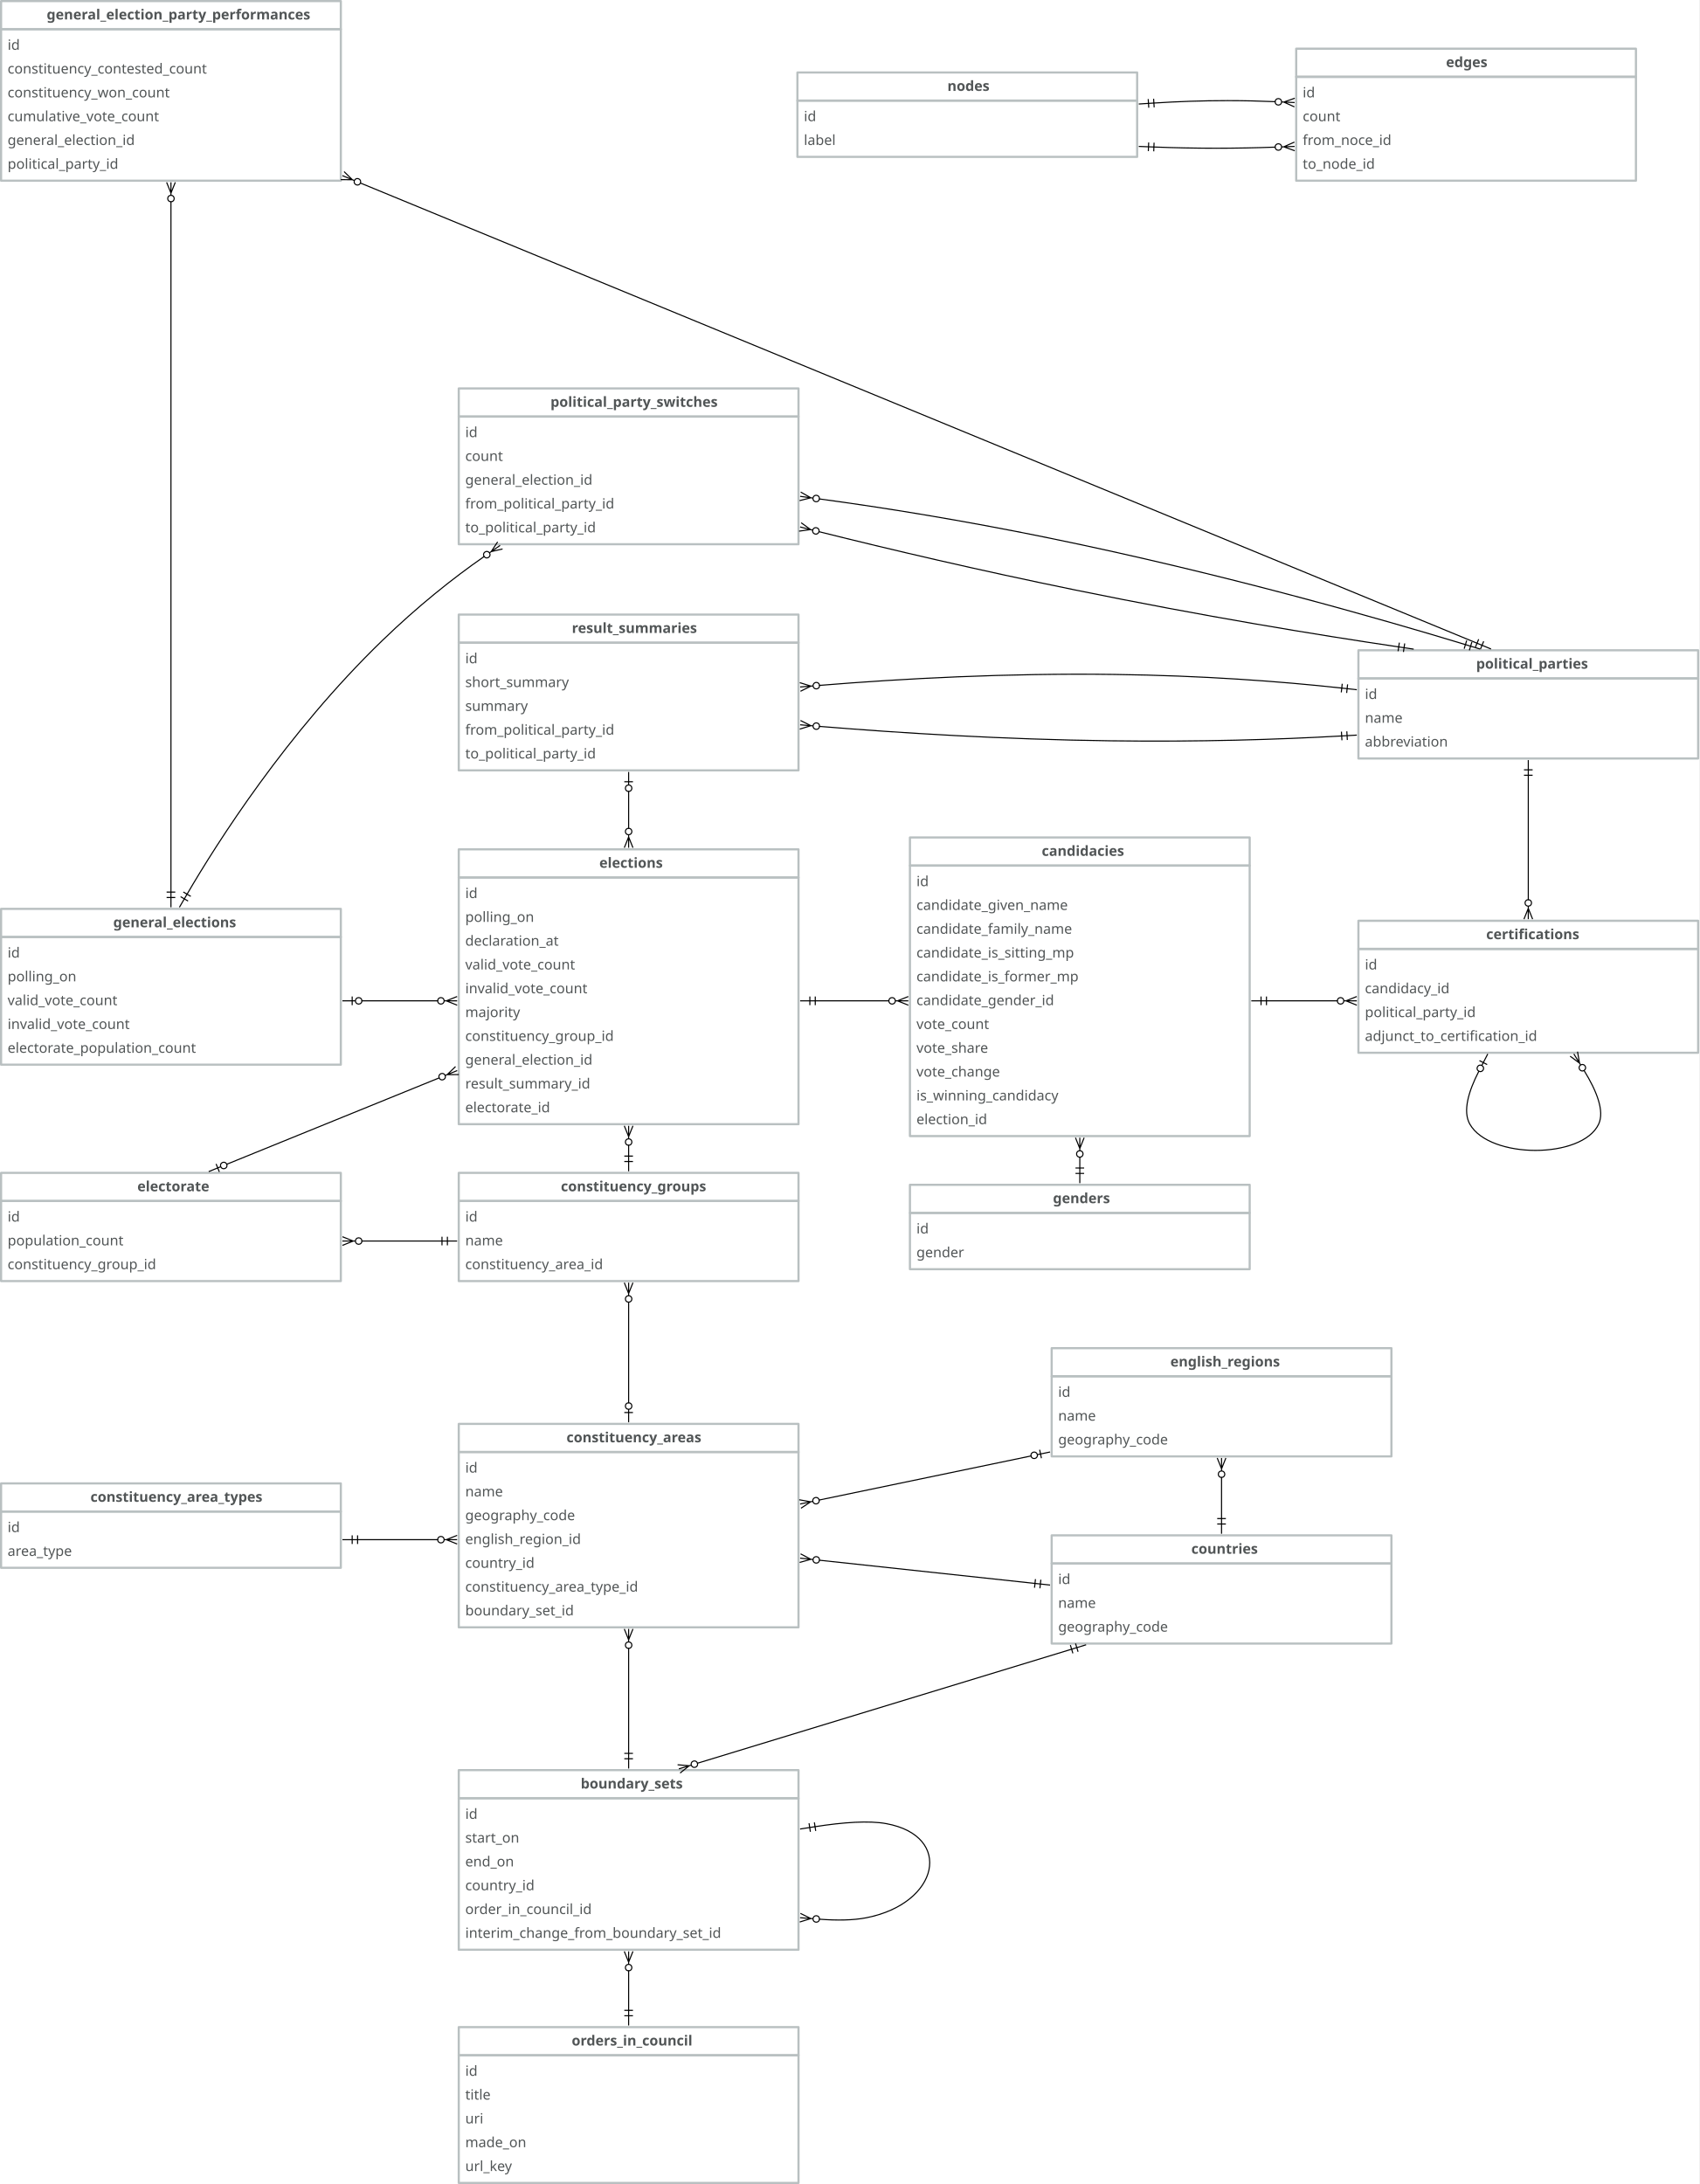
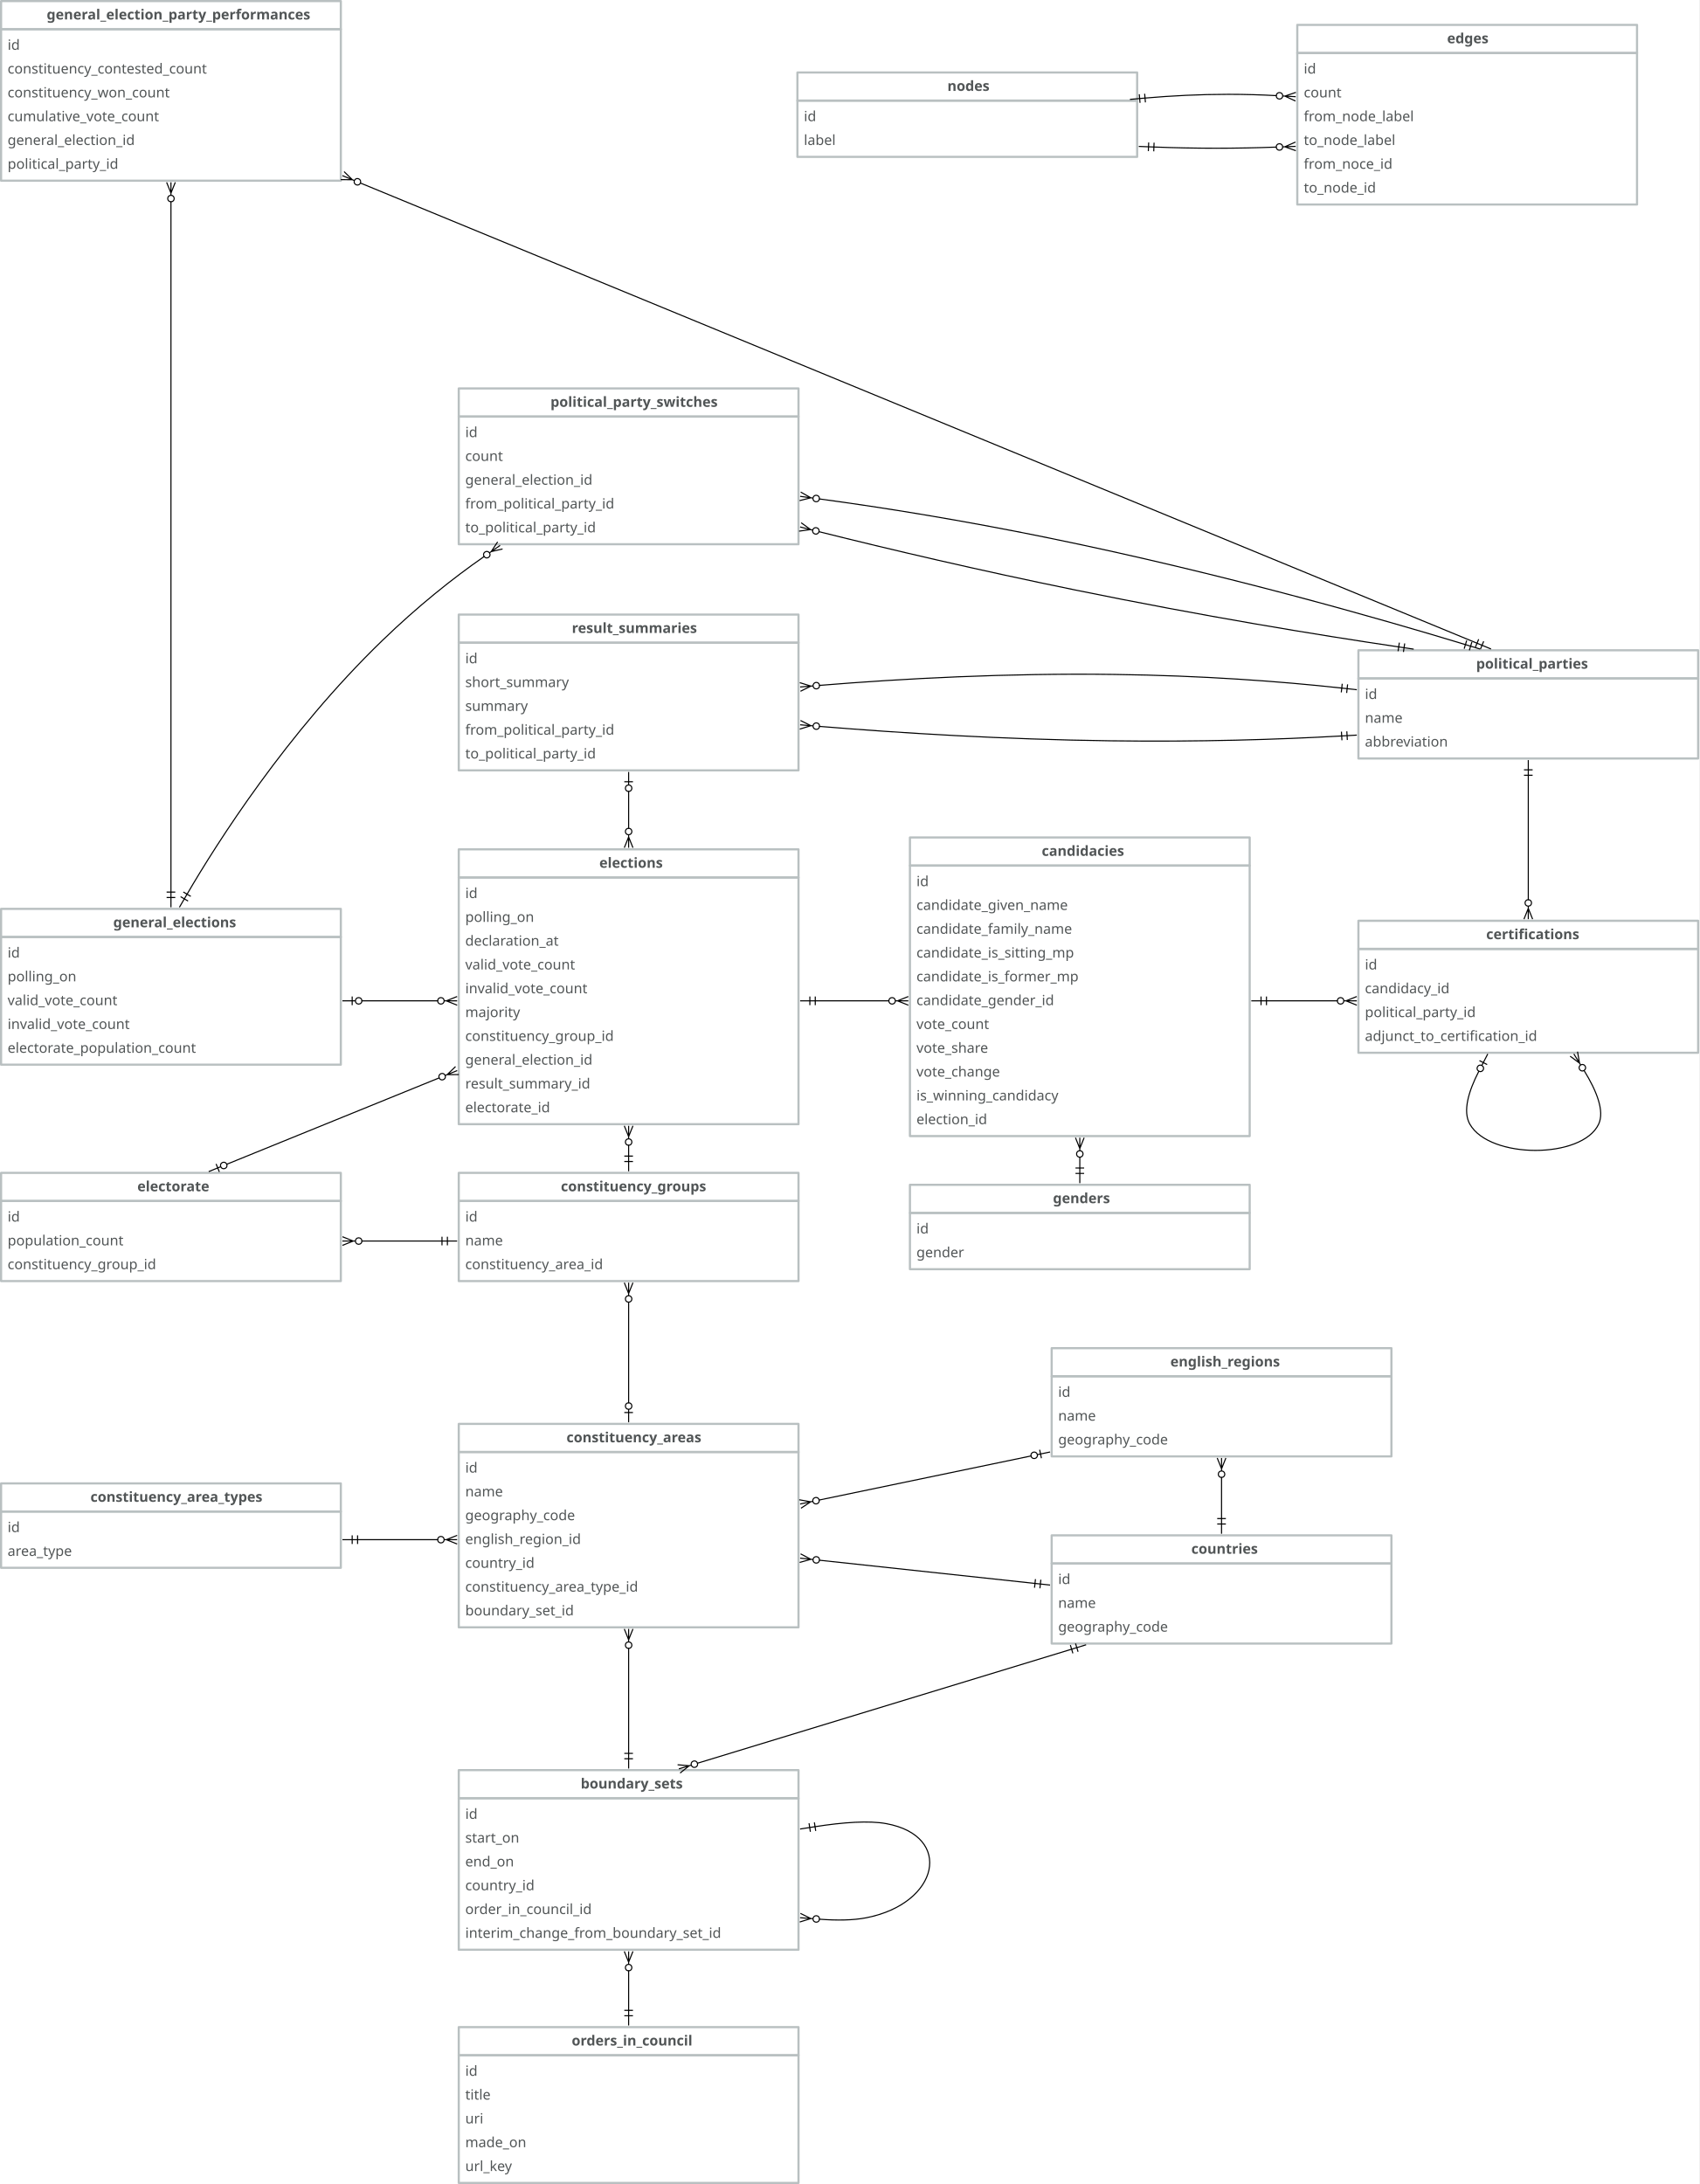
<svg xmlns="http://www.w3.org/2000/svg" version="1.1" viewBox="62 -686 1570.5 2018.5" width="1570.5" height="2018.5">
  <defs>
    <marker orient="auto" overflow="visible" markerUnits="strokeWidth" id="CrowBall_Marker" stroke-linejoin="miter" stroke-miterlimit="10" viewBox="-1 -5 20 10" markerWidth="20" markerHeight="10" color="black">
      <g>
        <path d="M 18 0 L 6 0 M 18 4 L 8 0 L 18 -4 M .879 2.121 C -.293 .95 -.293 -.95 .879 -2.121 C 2.05 -3.293 3.95 -3.293 5.121 -2.121 C 6.293 -.95 6.293 .95 5.121 2.121 C 3.95 3.293 2.05 3.293 .879 2.121" fill="none" stroke="currentColor" stroke-width="1" />
      </g>
    </marker>
    <marker orient="auto" overflow="visible" markerUnits="strokeWidth" id="BarBall_Marker" stroke-linejoin="miter" stroke-miterlimit="10" viewBox="-19 -5 20 10" markerWidth="20" markerHeight="10" color="black">
      <g>
        <path d="M -18 0 L -6 0 M -9 -4 L -9 4 M -.879 -2.121 C .293 -.95 .293 .95 -.879 2.121 C -2.05 3.293 -3.95 3.293 -5.121 2.121 C -6.293 .95 -6.293 -.95 -5.121 -2.121 C -3.95 -3.293 -2.05 -3.293 -.879 -2.121" fill="none" stroke="currentColor" stroke-width="1" />
      </g>
    </marker>
    <marker orient="auto" overflow="visible" markerUnits="strokeWidth" id="DoubleBar_Marker" stroke-linejoin="miter" stroke-miterlimit="10" viewBox="-15 -5 16 10" markerWidth="16" markerHeight="10" color="black">
      <g>
        <path d="M -14 0 L 0 0 M -5 -4 L -5 4 M 0 -4 L 0 4" fill="none" stroke="currentColor" stroke-width="1" />
      </g>
    </marker>
  </defs>
-   <g id="Canvas_1" stroke-opacity="1" fill="none" stroke="none" fill-opacity="1" stroke-dasharray="none">
+   <g id="Canvas_1" stroke="none" stroke-dasharray="none" stroke-opacity="1" fill="none" fill-opacity="1">
    <rect fill="white" x="62" y="-686" width="1570.5" height="2018.5" />
    <g id="Canvas_1_Layer_1">
      <g id="Group_2">
        <g id="Graphic_4">
          <rect x="63" y="180" width="314" height="118" stroke="#b9c0c1" stroke-linecap="round" stroke-linejoin="round" stroke-width="2" />
          <text transform="translate(69 186)" fill="#515556">
            <tspan font-family="Avenir" font-size="13" fill="#515556" x="0" y="13">id</tspan>
            <tspan font-family="Avenir" font-size="13" fill="#515556" x="0" y="35">polling_on</tspan>
            <tspan font-family="Avenir" font-size="13" fill="#515556" x="0" y="57">valid_vote_count</tspan>
            <tspan font-family="Avenir" font-size="13" fill="#515556" x="0" y="79">invalid_vote_count</tspan>
            <tspan font-family="Avenir" font-size="13" fill="#515556" x="0" y="101">electorate_population_count</tspan>
          </text>
        </g>
        <g id="Graphic_3">
          <rect x="63" y="154" width="314" height="26" stroke="#b9c0c1" stroke-linecap="round" stroke-linejoin="round" stroke-width="2" />
          <text transform="translate(69 158)" fill="#515556">
            <tspan font-family="Avenir" font-weight="bold" font-size="13" fill="#515556" x="97.661" y="13">general_elections</tspan>
          </text>
        </g>
      </g>
      <g id="Group_5">
        <g id="Graphic_7">
          <rect x="486" y="656" width="314" height="162" stroke="#b9c0c1" stroke-linecap="round" stroke-linejoin="round" stroke-width="2" />
          <text transform="translate(492 662)" fill="#515556">
            <tspan font-family="Avenir" font-size="13" fill="#515556" x="0" y="13">id</tspan>
            <tspan font-family="Avenir" font-size="13" fill="#515556" x="0" y="35">name</tspan>
            <tspan font-family="Avenir" font-size="13" fill="#515556" x="0" y="57">geography_code</tspan>
            <tspan font-family="Avenir" font-size="13" fill="#515556" x="0" y="79">english_region_id</tspan>
            <tspan font-family="Avenir" font-size="13" fill="#515556" x="0" y="101">country_id</tspan>
            <tspan font-family="Avenir" font-size="13" fill="#515556" x="0" y="123">constituency_area_type_id</tspan>
            <tspan font-family="Avenir" font-size="13" fill="#515556" x="0" y="145">boundary_set_id</tspan>
          </text>
        </g>
        <g id="Graphic_6">
          <rect x="486" y="630" width="314" height="26" stroke="#b9c0c1" stroke-linecap="round" stroke-linejoin="round" stroke-width="2" />
          <text transform="translate(492 634)" fill="#515556">
            <tspan font-family="Avenir" font-weight="bold" font-size="13" fill="#515556" x="93.573" y="13">constituency_areas</tspan>
          </text>
        </g>
      </g>
      <g id="Group_8">
        <g id="Graphic_10">
          <rect x="486" y="424" width="314" height="74" stroke="#b9c0c1" stroke-linecap="round" stroke-linejoin="round" stroke-width="2" />
          <text transform="translate(492 430)" fill="#515556">
            <tspan font-family="Avenir" font-size="13" fill="#515556" x="0" y="13">id</tspan>
            <tspan font-family="Avenir" font-size="13" fill="#515556" x="0" y="35">name</tspan>
            <tspan font-family="Avenir" font-size="13" fill="#515556" x="0" y="57">constituency_area_id</tspan>
          </text>
        </g>
        <g id="Graphic_9">
          <rect x="486" y="398" width="314" height="26" stroke="#b9c0c1" stroke-linecap="round" stroke-linejoin="round" stroke-width="2" />
          <text transform="translate(492 402)" fill="#515556">
            <tspan font-family="Avenir" font-weight="bold" font-size="13" fill="#515556" x="88.398" y="13">constituency_groups</tspan>
          </text>
        </g>
      </g>
      <g id="Line_11">
        <line x1="643" y1="610.5" x2="643" y2="517.5" marker-end="url(#CrowBall_Marker)" marker-start="url(#BarBall_Marker)" stroke="black" stroke-linecap="round" stroke-linejoin="round" stroke-width="1" />
      </g>
      <g id="Group_12">
        <g id="Graphic_14">
          <rect x="486" y="125" width="314" height="228" stroke="#b9c0c1" stroke-linecap="round" stroke-linejoin="round" stroke-width="2" />
          <text transform="translate(492 131)" fill="#515556">
            <tspan font-family="Avenir" font-size="13" fill="#515556" x="0" y="13">id</tspan>
            <tspan font-family="Avenir" font-size="13" fill="#515556" x="0" y="35">polling_on</tspan>
            <tspan font-family="Avenir" font-size="13" fill="#515556" x="0" y="57">declaration_at</tspan>
            <tspan font-family="Avenir" font-size="13" fill="#515556" x="0" y="79">valid_vote_count</tspan>
            <tspan font-family="Avenir" font-size="13" fill="#515556" x="0" y="101">invalid_vote_count</tspan>
            <tspan font-family="Avenir" font-size="13" fill="#515556" x="0" y="123">majority</tspan>
            <tspan font-family="Avenir" font-size="13" fill="#515556" x="0" y="145">constituency_group_id</tspan>
            <tspan font-family="Avenir" font-size="13" fill="#515556" x="0" y="167">general_election_id</tspan>
            <tspan font-family="Avenir" font-size="13" fill="#515556" x="0" y="189">result_summary_id</tspan>
            <tspan font-family="Avenir" font-size="13" fill="#515556" x="0" y="211">electorate_id</tspan>
          </text>
        </g>
        <g id="Graphic_13">
          <rect x="486" y="99" width="314" height="26" stroke="#b9c0c1" stroke-linecap="round" stroke-linejoin="round" stroke-width="2" />
          <text transform="translate(492 103)" fill="#515556">
            <tspan font-family="Avenir" font-weight="bold" font-size="13" fill="#515556" x="123.908" y="13">elections</tspan>
          </text>
        </g>
      </g>
      <g id="Line_15">
        <line x1="643" y1="382.5" x2="643" y2="372.5" marker-end="url(#CrowBall_Marker)" marker-start="url(#DoubleBar_Marker)" stroke="black" stroke-linecap="round" stroke-linejoin="round" stroke-width="1" />
      </g>
      <g id="Line_16">
        <line x1="396.5" y1="239" x2="466.5" y2="239" marker-end="url(#CrowBall_Marker)" marker-start="url(#BarBall_Marker)" stroke="black" stroke-linecap="round" stroke-linejoin="round" stroke-width="1" />
      </g>
      <g id="Group_17">
        <g id="Graphic_19">
          <rect x="903" y="114" width="314" height="250" stroke="#b9c0c1" stroke-linecap="round" stroke-linejoin="round" stroke-width="2" />
          <text transform="translate(909 120)" fill="#515556">
            <tspan font-family="Avenir" font-size="13" fill="#515556" x="0" y="13">id</tspan>
            <tspan font-family="Avenir" font-size="13" fill="#515556" x="0" y="35">candidate_given_name</tspan>
            <tspan font-family="Avenir" font-size="13" fill="#515556" x="0" y="57">candidate_family_name</tspan>
            <tspan font-family="Avenir" font-size="13" fill="#515556" x="0" y="79">candidate_is_sitting_mp</tspan>
            <tspan font-family="Avenir" font-size="13" fill="#515556" x="0" y="101">candidate_is_former_mp</tspan>
            <tspan font-family="Avenir" font-size="13" fill="#515556" x="0" y="123">candidate_gender_id</tspan>
            <tspan font-family="Avenir" font-size="13" fill="#515556" x="0" y="145">vote_count</tspan>
            <tspan font-family="Avenir" font-size="13" fill="#515556" x="0" y="167">vote_share</tspan>
            <tspan font-family="Avenir" font-size="13" fill="#515556" x="0" y="189">vote_change</tspan>
            <tspan font-family="Avenir" font-size="13" fill="#515556" x="0" y="211">is_winning_candidacy</tspan>
            <tspan font-family="Avenir" font-size="13" fill="#515556" x="0" y="233">election_id</tspan>
          </text>
        </g>
        <g id="Graphic_18">
          <rect x="903" y="88" width="314" height="26" stroke="#b9c0c1" stroke-linecap="round" stroke-linejoin="round" stroke-width="2" />
          <text transform="translate(909 92)" fill="#515556">
            <tspan font-family="Avenir" font-weight="bold" font-size="13" fill="#515556" x="115.829" y="13">candidacies</tspan>
          </text>
        </g>
      </g>
      <g id="Group_20">
        <g id="Graphic_22">
          <rect x="903" y="435" width="314" height="52" stroke="#b9c0c1" stroke-linecap="round" stroke-linejoin="round" stroke-width="2" />
          <text transform="translate(909 441)" fill="#515556">
            <tspan font-family="Avenir" font-size="13" fill="#515556" x="0" y="13">id</tspan>
            <tspan font-family="Avenir" font-size="13" fill="#515556" x="0" y="35">gender</tspan>
          </text>
        </g>
        <g id="Graphic_21">
          <rect x="903" y="409" width="314" height="26" stroke="#b9c0c1" stroke-linecap="round" stroke-linejoin="round" stroke-width="2" />
          <text transform="translate(909 413)" fill="#515556">
            <tspan font-family="Avenir" font-weight="bold" font-size="13" fill="#515556" x="126.203" y="13">genders</tspan>
          </text>
        </g>
      </g>
      <g id="Line_23">
        <line x1="1060" y1="393.5" x2="1060" y2="383.5" marker-end="url(#CrowBall_Marker)" marker-start="url(#DoubleBar_Marker)" stroke="black" stroke-linecap="round" stroke-linejoin="round" stroke-width="1" />
      </g>
      <g id="Line_24">
        <line x1="815.5" y1="239" x2="883.5" y2="239" marker-end="url(#CrowBall_Marker)" marker-start="url(#DoubleBar_Marker)" stroke="black" stroke-linecap="round" stroke-linejoin="round" stroke-width="1" />
      </g>
      <g id="Group_25">
        <g id="Graphic_27">
          <rect x="1034" y="759" width="314" height="74" stroke="#b9c0c1" stroke-linecap="round" stroke-linejoin="round" stroke-width="2" />
          <text transform="translate(1040 765)" fill="#515556">
            <tspan font-family="Avenir" font-size="13" fill="#515556" x="0" y="13">id</tspan>
            <tspan font-family="Avenir" font-size="13" fill="#515556" x="0" y="35">name</tspan>
            <tspan font-family="Avenir" font-size="13" fill="#515556" x="0" y="57">geography_code</tspan>
          </text>
        </g>
        <g id="Graphic_26">
          <rect x="1034" y="733" width="314" height="26" stroke="#b9c0c1" stroke-linecap="round" stroke-linejoin="round" stroke-width="2" />
          <text transform="translate(1040 737)" fill="#515556">
            <tspan font-family="Avenir" font-weight="bold" font-size="13" fill="#515556" x="123.076" y="13">countries</tspan>
          </text>
        </g>
      </g>
      <g id="Group_28">
        <g id="Graphic_30">
          <rect x="1034" y="586" width="314" height="74" stroke="#b9c0c1" stroke-linecap="round" stroke-linejoin="round" stroke-width="2" />
          <text transform="translate(1040 592)" fill="#515556">
            <tspan font-family="Avenir" font-size="13" fill="#515556" x="0" y="13">id</tspan>
            <tspan font-family="Avenir" font-size="13" fill="#515556" x="0" y="35">name</tspan>
            <tspan font-family="Avenir" font-size="13" fill="#515556" x="0" y="57">geography_code</tspan>
          </text>
        </g>
        <g id="Graphic_29">
          <rect x="1034" y="560" width="314" height="26" stroke="#b9c0c1" stroke-linecap="round" stroke-linejoin="round" stroke-width="2" />
          <text transform="translate(1040 564)" fill="#515556">
            <tspan font-family="Avenir" font-weight="bold" font-size="13" fill="#515556" x="103.68" y="13">english_regions</tspan>
          </text>
        </g>
      </g>
      <g id="Line_31">
        <line x1="1014.888" y1="659.636" x2="819.112" y2="700.364" marker-end="url(#CrowBall_Marker)" marker-start="url(#BarBall_Marker)" stroke="black" stroke-linecap="round" stroke-linejoin="round" stroke-width="1" />
      </g>
      <g id="Line_32">
        <line x1="1018.583" y1="777.437" x2="819.394" y2="755.991" marker-end="url(#CrowBall_Marker)" marker-start="url(#DoubleBar_Marker)" stroke="black" stroke-linecap="round" stroke-linejoin="round" stroke-width="1" />
      </g>
      <g id="Line_33">
        <line x1="1191" y1="717.5" x2="1191" y2="679.5" marker-end="url(#CrowBall_Marker)" marker-start="url(#DoubleBar_Marker)" stroke="black" stroke-linecap="round" stroke-linejoin="round" stroke-width="1" />
      </g>
      <g id="Group_34">
        <g id="Graphic_36">
          <rect x="63" y="711" width="314" height="52" stroke="#b9c0c1" stroke-linecap="round" stroke-linejoin="round" stroke-width="2" />
          <text transform="translate(69 717)" fill="#515556">
            <tspan font-family="Avenir" font-size="13" fill="#515556" x="0" y="13">id</tspan>
            <tspan font-family="Avenir" font-size="13" fill="#515556" x="0" y="35">area_type</tspan>
          </text>
        </g>
        <g id="Graphic_35">
          <rect x="63" y="685" width="314" height="26" stroke="#b9c0c1" stroke-linecap="round" stroke-linejoin="round" stroke-width="2" />
          <text transform="translate(69 689)" fill="#515556">
            <tspan font-family="Avenir" font-weight="bold" font-size="13" fill="#515556" x="76.594" y="13">constituency_area_types</tspan>
          </text>
        </g>
      </g>
      <g id="Line_37">
        <line x1="392.5" y1="737" x2="466.5" y2="737" marker-end="url(#CrowBall_Marker)" marker-start="url(#DoubleBar_Marker)" stroke="black" stroke-linecap="round" stroke-linejoin="round" stroke-width="1" />
      </g>
      <g id="Group_38">
        <g id="Graphic_40">
          <rect x="1317.5" y="-59" width="314" height="74" stroke="#b9c0c1" stroke-linecap="round" stroke-linejoin="round" stroke-width="2" />
          <text transform="translate(1323.5 -53)" fill="#515556">
            <tspan font-family="Avenir" font-size="13" fill="#515556" x="0" y="13">id</tspan>
            <tspan font-family="Avenir" font-size="13" fill="#515556" x="0" y="35">name</tspan>
            <tspan font-family="Avenir" font-size="13" fill="#515556" x="0" y="57">abbreviation</tspan>
          </text>
        </g>
        <g id="Graphic_39">
          <rect x="1317.5" y="-85" width="314" height="26" stroke="#b9c0c1" stroke-linecap="round" stroke-linejoin="round" stroke-width="2" />
          <text transform="translate(1323.5 -81)" fill="#515556">
            <tspan font-family="Avenir" font-weight="bold" font-size="13" fill="#515556" x="102.809" y="13">political_parties</tspan>
          </text>
        </g>
      </g>
      <g id="Group_41">
        <g id="Graphic_43">
          <rect x="1317.5" y="191" width="314" height="96" stroke="#b9c0c1" stroke-linecap="round" stroke-linejoin="round" stroke-width="2" />
          <text transform="translate(1323.5 197)" fill="#515556">
            <tspan font-family="Avenir" font-size="13" fill="#515556" x="0" y="13">id</tspan>
            <tspan font-family="Avenir" font-size="13" fill="#515556" x="0" y="35">candidacy_id</tspan>
            <tspan font-family="Avenir" font-size="13" fill="#515556" x="0" y="57">political_party_id</tspan>
            <tspan font-family="Avenir" font-size="13" fill="#515556" x="0" y="79">adjunct_to_certification_id</tspan>
          </text>
        </g>
        <g id="Graphic_42">
          <rect x="1317.5" y="165" width="314" height="26" stroke="#b9c0c1" stroke-linecap="round" stroke-linejoin="round" stroke-width="2" />
          <text transform="translate(1323.5 169)" fill="#515556">
            <tspan font-family="Avenir" font-weight="bold" font-size="13" fill="#515556" x="112.097" y="13">certifications</tspan>
          </text>
        </g>
      </g>
      <g id="Line_44">
        <line x1="1232.5" y1="239" x2="1298" y2="239" marker-end="url(#CrowBall_Marker)" marker-start="url(#DoubleBar_Marker)" stroke="black" stroke-linecap="round" stroke-linejoin="round" stroke-width="1" />
      </g>
      <g id="Line_45">
        <line x1="1474.5" y1="30.5" x2="1474.5" y2="145.5" marker-end="url(#CrowBall_Marker)" marker-start="url(#DoubleBar_Marker)" stroke="black" stroke-linecap="round" stroke-linejoin="round" stroke-width="1" />
      </g>
      <g id="Line_46">
        <path d="M 1428.805 304.059 C 1419.198 322.706 1413.754 341.168 1420.5 353 C 1438.915 385.297 1524.201 385.297 1539.5 353 C 1545.174 341.022 1537.699 322.249 1526.048 303.369" marker-end="url(#CrowBall_Marker)" marker-start="url(#BarBall_Marker)" stroke="black" stroke-linecap="round" stroke-linejoin="round" stroke-width="1" />
      </g>
      <g id="Group_47">
        <g id="Graphic_49">
          <rect x="486" y="976" width="314" height="140" stroke="#b9c0c1" stroke-linecap="round" stroke-linejoin="round" stroke-width="2" />
          <text transform="translate(492 982)" fill="#515556">
            <tspan font-family="Avenir" font-size="13" fill="#515556" x="0" y="13">id</tspan>
            <tspan font-family="Avenir" font-size="13" fill="#515556" x="0" y="35">start_on</tspan>
            <tspan font-family="Avenir" font-size="13" fill="#515556" x="0" y="57">end_on</tspan>
            <tspan font-family="Avenir" font-size="13" fill="#515556" x="0" y="79">country_id</tspan>
            <tspan font-family="Avenir" font-size="13" fill="#515556" x="0" y="101">order_in_council_id</tspan>
            <tspan font-family="Avenir" font-size="13" fill="#515556" x="0" y="123">interim_change_from_boundary_set_id</tspan>
          </text>
        </g>
        <g id="Graphic_48">
          <rect x="486" y="950" width="314" height="26" stroke="#b9c0c1" stroke-linecap="round" stroke-linejoin="round" stroke-width="2" />
          <text transform="translate(492 954)" fill="#515556">
            <tspan font-family="Avenir" font-weight="bold" font-size="13" fill="#515556" x="106.709" y="13">boundary_sets</tspan>
          </text>
        </g>
      </g>
      <g id="Line_50">
        <line x1="1052.435" y1="838.227" x2="706.637" y2="943.607" marker-end="url(#CrowBall_Marker)" marker-start="url(#DoubleBar_Marker)" stroke="black" stroke-linecap="round" stroke-linejoin="round" stroke-width="1" />
      </g>
      <g id="Line_51">
        <line x1="643" y1="934.5" x2="643" y2="837.5" marker-end="url(#CrowBall_Marker)" marker-start="url(#DoubleBar_Marker)" stroke="black" stroke-linecap="round" stroke-linejoin="round" stroke-width="1" />
      </g>
      <g id="Group_52">
        <g id="Graphic_54">
          <rect x="486" y="1213.5" width="314" height="118" stroke="#b9c0c1" stroke-linecap="round" stroke-linejoin="round" stroke-width="2" />
          <text transform="translate(492 1219.5)" fill="#515556">
            <tspan font-family="Avenir" font-size="13" fill="#515556" x="0" y="13">id</tspan>
            <tspan font-family="Avenir" font-size="13" fill="#515556" x="0" y="35">title</tspan>
            <tspan font-family="Avenir" font-size="13" fill="#515556" x="0" y="57">uri</tspan>
            <tspan font-family="Avenir" font-size="13" fill="#515556" x="0" y="79">made_on</tspan>
            <tspan font-family="Avenir" font-size="13" fill="#515556" x="0" y="101">url_key</tspan>
          </text>
        </g>
        <g id="Graphic_53">
          <rect x="486" y="1187.5" width="314" height="26" stroke="#b9c0c1" stroke-linecap="round" stroke-linejoin="round" stroke-width="2" />
          <text transform="translate(492 1191.5)" fill="#515556">
            <tspan font-family="Avenir" font-weight="bold" font-size="13" fill="#515556" x="98.389" y="13">orders_in_council</tspan>
          </text>
        </g>
      </g>
      <g id="Line_55">
        <line x1="643" y1="1172" x2="643" y2="1135.5" marker-end="url(#CrowBall_Marker)" marker-start="url(#DoubleBar_Marker)" stroke="black" stroke-linecap="round" stroke-linejoin="round" stroke-width="1" />
      </g>
      <g id="Line_56">
        <path d="M 815.297 1002.261 C 841.503 998.163 865.115 996.497 881.164 999.452 C 943.398 1010.908 930.144 1073.251 862.671 1086.438 C 850.53 1088.811 835.645 1089.021 819.398 1087.769" marker-end="url(#CrowBall_Marker)" marker-start="url(#DoubleBar_Marker)" stroke="black" stroke-linecap="round" stroke-linejoin="round" stroke-width="1" />
      </g>
      <g id="Group_57">
        <g id="Graphic_59">
          <rect x="63" y="424" width="314" height="74" stroke="#b9c0c1" stroke-linecap="round" stroke-linejoin="round" stroke-width="2" />
          <text transform="translate(69 430)" fill="#515556">
            <tspan font-family="Avenir" font-size="13" fill="#515556" x="0" y="13">id</tspan>
            <tspan font-family="Avenir" font-size="13" fill="#515556" x="0" y="35">population_count</tspan>
            <tspan font-family="Avenir" font-size="13" fill="#515556" x="0" y="57">constituency_group_id</tspan>
          </text>
        </g>
        <g id="Graphic_58">
          <rect x="63" y="398" width="314" height="26" stroke="#b9c0c1" stroke-linecap="round" stroke-linejoin="round" stroke-width="2" />
          <text transform="translate(69 402)" fill="#515556">
            <tspan font-family="Avenir" font-weight="bold" font-size="13" fill="#515556" x="119.943" y="13">electorate</tspan>
          </text>
        </g>
      </g>
      <g id="Line_60">
        <line x1="470.5" y1="461" x2="396.5" y2="461" marker-end="url(#CrowBall_Marker)" marker-start="url(#DoubleBar_Marker)" stroke="black" stroke-linecap="round" stroke-linejoin="round" stroke-width="1" />
      </g>
      <g id="Line_61">
        <line x1="271.568" y1="390.032" x2="467.863" y2="310.214" marker-end="url(#CrowBall_Marker)" marker-start="url(#BarBall_Marker)" stroke="black" stroke-linecap="round" stroke-linejoin="round" stroke-width="1" />
      </g>
      <g id="Group_62">
        <g id="Graphic_64">
          <rect x="486" y="-92" width="314" height="118" stroke="#b9c0c1" stroke-linecap="round" stroke-linejoin="round" stroke-width="2" />
          <text transform="translate(492 -86)" fill="#515556">
            <tspan font-family="Avenir" font-size="13" fill="#515556" x="0" y="13">id</tspan>
            <tspan font-family="Avenir" font-size="13" fill="#515556" x="0" y="35">short_summary</tspan>
            <tspan font-family="Avenir" font-size="13" fill="#515556" x="0" y="57">summary</tspan>
            <tspan font-family="Avenir" font-size="13" fill="#515556" x="0" y="79">from_political_party_id</tspan>
            <tspan font-family="Avenir" font-size="13" fill="#515556" x="0" y="101">to_political_party_id</tspan>
          </text>
        </g>
        <g id="Graphic_63">
          <rect x="486" y="-118" width="314" height="26" stroke="#b9c0c1" stroke-linecap="round" stroke-linejoin="round" stroke-width="2" />
          <text transform="translate(492 -114)" fill="#515556">
            <tspan font-family="Avenir" font-weight="bold" font-size="13" fill="#515556" x="98.513" y="13">result_summaries</tspan>
          </text>
        </g>
      </g>
      <g id="Line_65">
        <line x1="643" y1="45.5" x2="643" y2="79.5" marker-end="url(#CrowBall_Marker)" marker-start="url(#BarBall_Marker)" stroke="black" stroke-linecap="round" stroke-linejoin="round" stroke-width="1" />
      </g>
      <g id="Group_66">
        <g id="Graphic_68">
          <rect x="63" y="-659" width="314" height="140" stroke="#b9c0c1" stroke-linecap="round" stroke-linejoin="round" stroke-width="2" />
          <text transform="translate(69 -653)" fill="#515556">
            <tspan font-family="Avenir" font-size="13" fill="#515556" x="0" y="13">id</tspan>
            <tspan font-family="Avenir" font-size="13" fill="#515556" x="0" y="35">constituency_contested_count</tspan>
            <tspan font-family="Avenir" font-size="13" fill="#515556" x="0" y="57">constituency_won_count</tspan>
            <tspan font-family="Avenir" font-size="13" fill="#515556" x="0" y="79">cumulative_vote_count</tspan>
            <tspan font-family="Avenir" font-size="13" fill="#515556" x="0" y="101">general_election_id</tspan>
            <tspan font-family="Avenir" font-size="13" fill="#515556" x="0" y="123">political_party_id</tspan>
          </text>
        </g>
        <g id="Graphic_67">
          <rect x="63" y="-685" width="314" height="26" stroke="#b9c0c1" stroke-linecap="round" stroke-linejoin="round" stroke-width="2" />
          <text transform="translate(69 -681)" fill="#515556">
            <tspan font-family="Avenir" font-weight="bold" font-size="13" fill="#515556" x="36.151" y="13">general_election_party_performances</tspan>
          </text>
        </g>
      </g>
      <g id="Line_69">
        <line x1="220" y1="138.5" x2="220" y2="-499.5" marker-end="url(#CrowBall_Marker)" marker-start="url(#DoubleBar_Marker)" stroke="black" stroke-linecap="round" stroke-linejoin="round" stroke-width="1" />
      </g>
      <g id="Line_70">
        <line x1="1427.123" y1="-91.525" x2="395.104" y2="-516.837" marker-end="url(#CrowBall_Marker)" marker-start="url(#DoubleBar_Marker)" stroke="black" stroke-linecap="round" stroke-linejoin="round" stroke-width="1" />
      </g>
      <g id="Line_71">
        <path d="M 1302.096 -50.066 C 1244.259 -56.398 1173.424 -61.589 1092 -62.667 C 992.362 -63.985 896.685 -58.88 819.443 -52.551" marker-end="url(#CrowBall_Marker)" marker-start="url(#DoubleBar_Marker)" stroke="black" stroke-linecap="round" stroke-linejoin="round" stroke-width="1" />
      </g>
      <g id="Line_72">
        <path d="M 1302.027 -5.809 C 1243.041 -2.463 1170.742 -.239 1088 -1.333 C 989.425 -2.637 895.426 -8.395 819.435 -14.651" marker-end="url(#CrowBall_Marker)" marker-start="url(#DoubleBar_Marker)" stroke="black" stroke-linecap="round" stroke-linejoin="round" stroke-width="1" />
      </g>
      <g id="Group_73">
        <g id="Graphic_75">
          <rect x="486" y="-301" width="314" height="118" stroke="#b9c0c1" stroke-linecap="round" stroke-linejoin="round" stroke-width="2" />
          <text transform="translate(492 -295)" fill="#515556">
            <tspan font-family="Avenir" font-size="13" fill="#515556" x="0" y="13">id</tspan>
            <tspan font-family="Avenir" font-size="13" fill="#515556" x="0" y="35">count</tspan>
            <tspan font-family="Avenir" font-size="13" fill="#515556" x="0" y="57">general_election_id</tspan>
            <tspan font-family="Avenir" font-size="13" fill="#515556" x="0" y="79">from_political_party_id</tspan>
            <tspan font-family="Avenir" font-size="13" fill="#515556" x="0" y="101">to_political_party_id</tspan>
          </text>
        </g>
        <g id="Graphic_74">
          <rect x="486" y="-327" width="314" height="26" stroke="#b9c0c1" stroke-linecap="round" stroke-linejoin="round" stroke-width="2" />
          <text transform="translate(492 -323)" fill="#515556">
            <tspan font-family="Avenir" font-weight="bold" font-size="13" fill="#515556" x="78.74" y="13">political_party_switches</tspan>
          </text>
        </g>
      </g>
      <g id="Line_76">
        <path d="M 234.886 140.423 C 262.446 93.209 326.785 -8.382 415.333 -94 C 448.271 -125.848 480.302 -151.369 509.435 -171.636" marker-end="url(#CrowBall_Marker)" marker-start="url(#DoubleBar_Marker)" stroke="black" stroke-linecap="round" stroke-linejoin="round" stroke-width="1" />
      </g>
      <g id="Line_77">
        <path d="M 1416.41 -90.244 C 1338.674 -113.891 1191.937 -155.968 1032 -188.667 C 950.218 -205.387 878.336 -216.926 819.336 -224.866" marker-end="url(#CrowBall_Marker)" marker-start="url(#DoubleBar_Marker)" stroke="black" stroke-linecap="round" stroke-linejoin="round" stroke-width="1" />
      </g>
      <g id="Line_78">
        <path d="M 1354.734 -88.103 C 1279.475 -99.244 1174.384 -116.463 1056 -140.667 C 966.376 -158.99 885.167 -178.039 818.943 -194.609" marker-end="url(#CrowBall_Marker)" marker-start="url(#DoubleBar_Marker)" stroke="black" stroke-linecap="round" stroke-linejoin="round" stroke-width="1" />
      </g>
      <g id="Group_79">
        <g id="Graphic_81">
          <rect x="799" y="-593" width="314" height="52" stroke="#b9c0c1" stroke-linecap="round" stroke-linejoin="round" stroke-width="2" />
          <text transform="translate(805 -587)" fill="#515556">
            <tspan font-family="Avenir" font-size="13" fill="#515556" x="0" y="13">id</tspan>
            <tspan font-family="Avenir" font-size="13" fill="#515556" x="0" y="35">label</tspan>
          </text>
        </g>
        <g id="Graphic_80">
          <rect x="799" y="-619" width="314" height="26" stroke="#b9c0c1" stroke-linecap="round" stroke-linejoin="round" stroke-width="2" />
          <text transform="translate(805 -615)" fill="#515556">
            <tspan font-family="Avenir" font-weight="bold" font-size="13" fill="#515556" x="132.592" y="13">nodes</tspan>
          </text>
        </g>
      </g>
      <g id="Group_82">
        <g id="Graphic_84">
-           <rect x="1260" y="-615" width="314" height="96" stroke="#b9c0c1" stroke-linecap="round" stroke-linejoin="round" stroke-width="2" />
-           <text transform="translate(1266 -609)" fill="#515556">
+           <rect x="1261" y="-637" width="314" height="140" stroke="#b9c0c1" stroke-linecap="round" stroke-linejoin="round" stroke-width="2" />
+           <text transform="translate(1267 -631)" fill="#515556">
            <tspan font-family="Avenir" font-size="13" fill="#515556" x="0" y="13">id</tspan>
            <tspan font-family="Avenir" font-size="13" fill="#515556" x="0" y="35">count</tspan>
-             <tspan font-family="Avenir" font-size="13" fill="#515556" x="0" y="57">from_noce_id</tspan>
-             <tspan font-family="Avenir" font-size="13" fill="#515556" x="0" y="79">to_node_id</tspan>
+             <tspan font-family="Avenir" font-size="13" fill="#515556" x="0" y="57">from_node_label</tspan>
+             <tspan font-family="Avenir" font-size="13" fill="#515556" x="0" y="79">to_node_label</tspan>
+             <tspan font-family="Avenir" font-size="13" fill="#515556" x="0" y="101">from_noce_id</tspan>
+             <tspan font-family="Avenir" font-size="13" fill="#515556" x="0" y="123">to_node_id</tspan>
          </text>
        </g>
        <g id="Graphic_83">
-           <rect x="1260" y="-641" width="314" height="26" stroke="#b9c0c1" stroke-linecap="round" stroke-linejoin="round" stroke-width="2" />
-           <text transform="translate(1266 -637)" fill="#515556">
+           <rect x="1261" y="-663" width="314" height="26" stroke="#b9c0c1" stroke-linecap="round" stroke-linejoin="round" stroke-width="2" />
+           <text transform="translate(1267 -659)" fill="#515556">
            <tspan font-family="Avenir" font-weight="bold" font-size="13" fill="#515556" x="132.462" y="13">edges</tspan>
          </text>
        </g>
      </g>
      <g id="Line_85">
-         <path d="M 1128.48 -550.135 C 1146.759 -549.422 1166.014 -549 1186 -549 C 1204.873 -549 1223.115 -549.376 1240.515 -550.019" marker-end="url(#CrowBall_Marker)" marker-start="url(#DoubleBar_Marker)" stroke="black" stroke-linecap="round" stroke-linejoin="round" stroke-width="1" />
+         <path d="M 1128.487 -550.132 C 1146.757 -549.42 1166.008 -549 1186 -549 C 1205.224 -549 1223.805 -549.388 1241.518 -550.051" marker-end="url(#CrowBall_Marker)" marker-start="url(#DoubleBar_Marker)" stroke="black" stroke-linecap="round" stroke-linejoin="round" stroke-width="1" />
      </g>
      <g id="Line_86">
-         <path d="M 1128.462 -590.763 C 1150.176 -592.153 1173.086 -593 1196.667 -593 C 1211.864 -593 1226.508 -592.648 1240.521 -592.026" marker-end="url(#CrowBall_Marker)" marker-start="url(#DoubleBar_Marker)" stroke="black" stroke-linecap="round" stroke-linejoin="round" stroke-width="1" />
+         <path d="M 1120.286 -595.369 C 1144.597 -597.49 1170.537 -598.824 1197.335 -598.824 C 1212.662 -598.824 1227.426 -598.388 1241.548 -597.617" marker-end="url(#CrowBall_Marker)" marker-start="url(#DoubleBar_Marker)" stroke="black" stroke-linecap="round" stroke-linejoin="round" stroke-width="1" />
      </g>
    </g>
  </g>
</svg>
